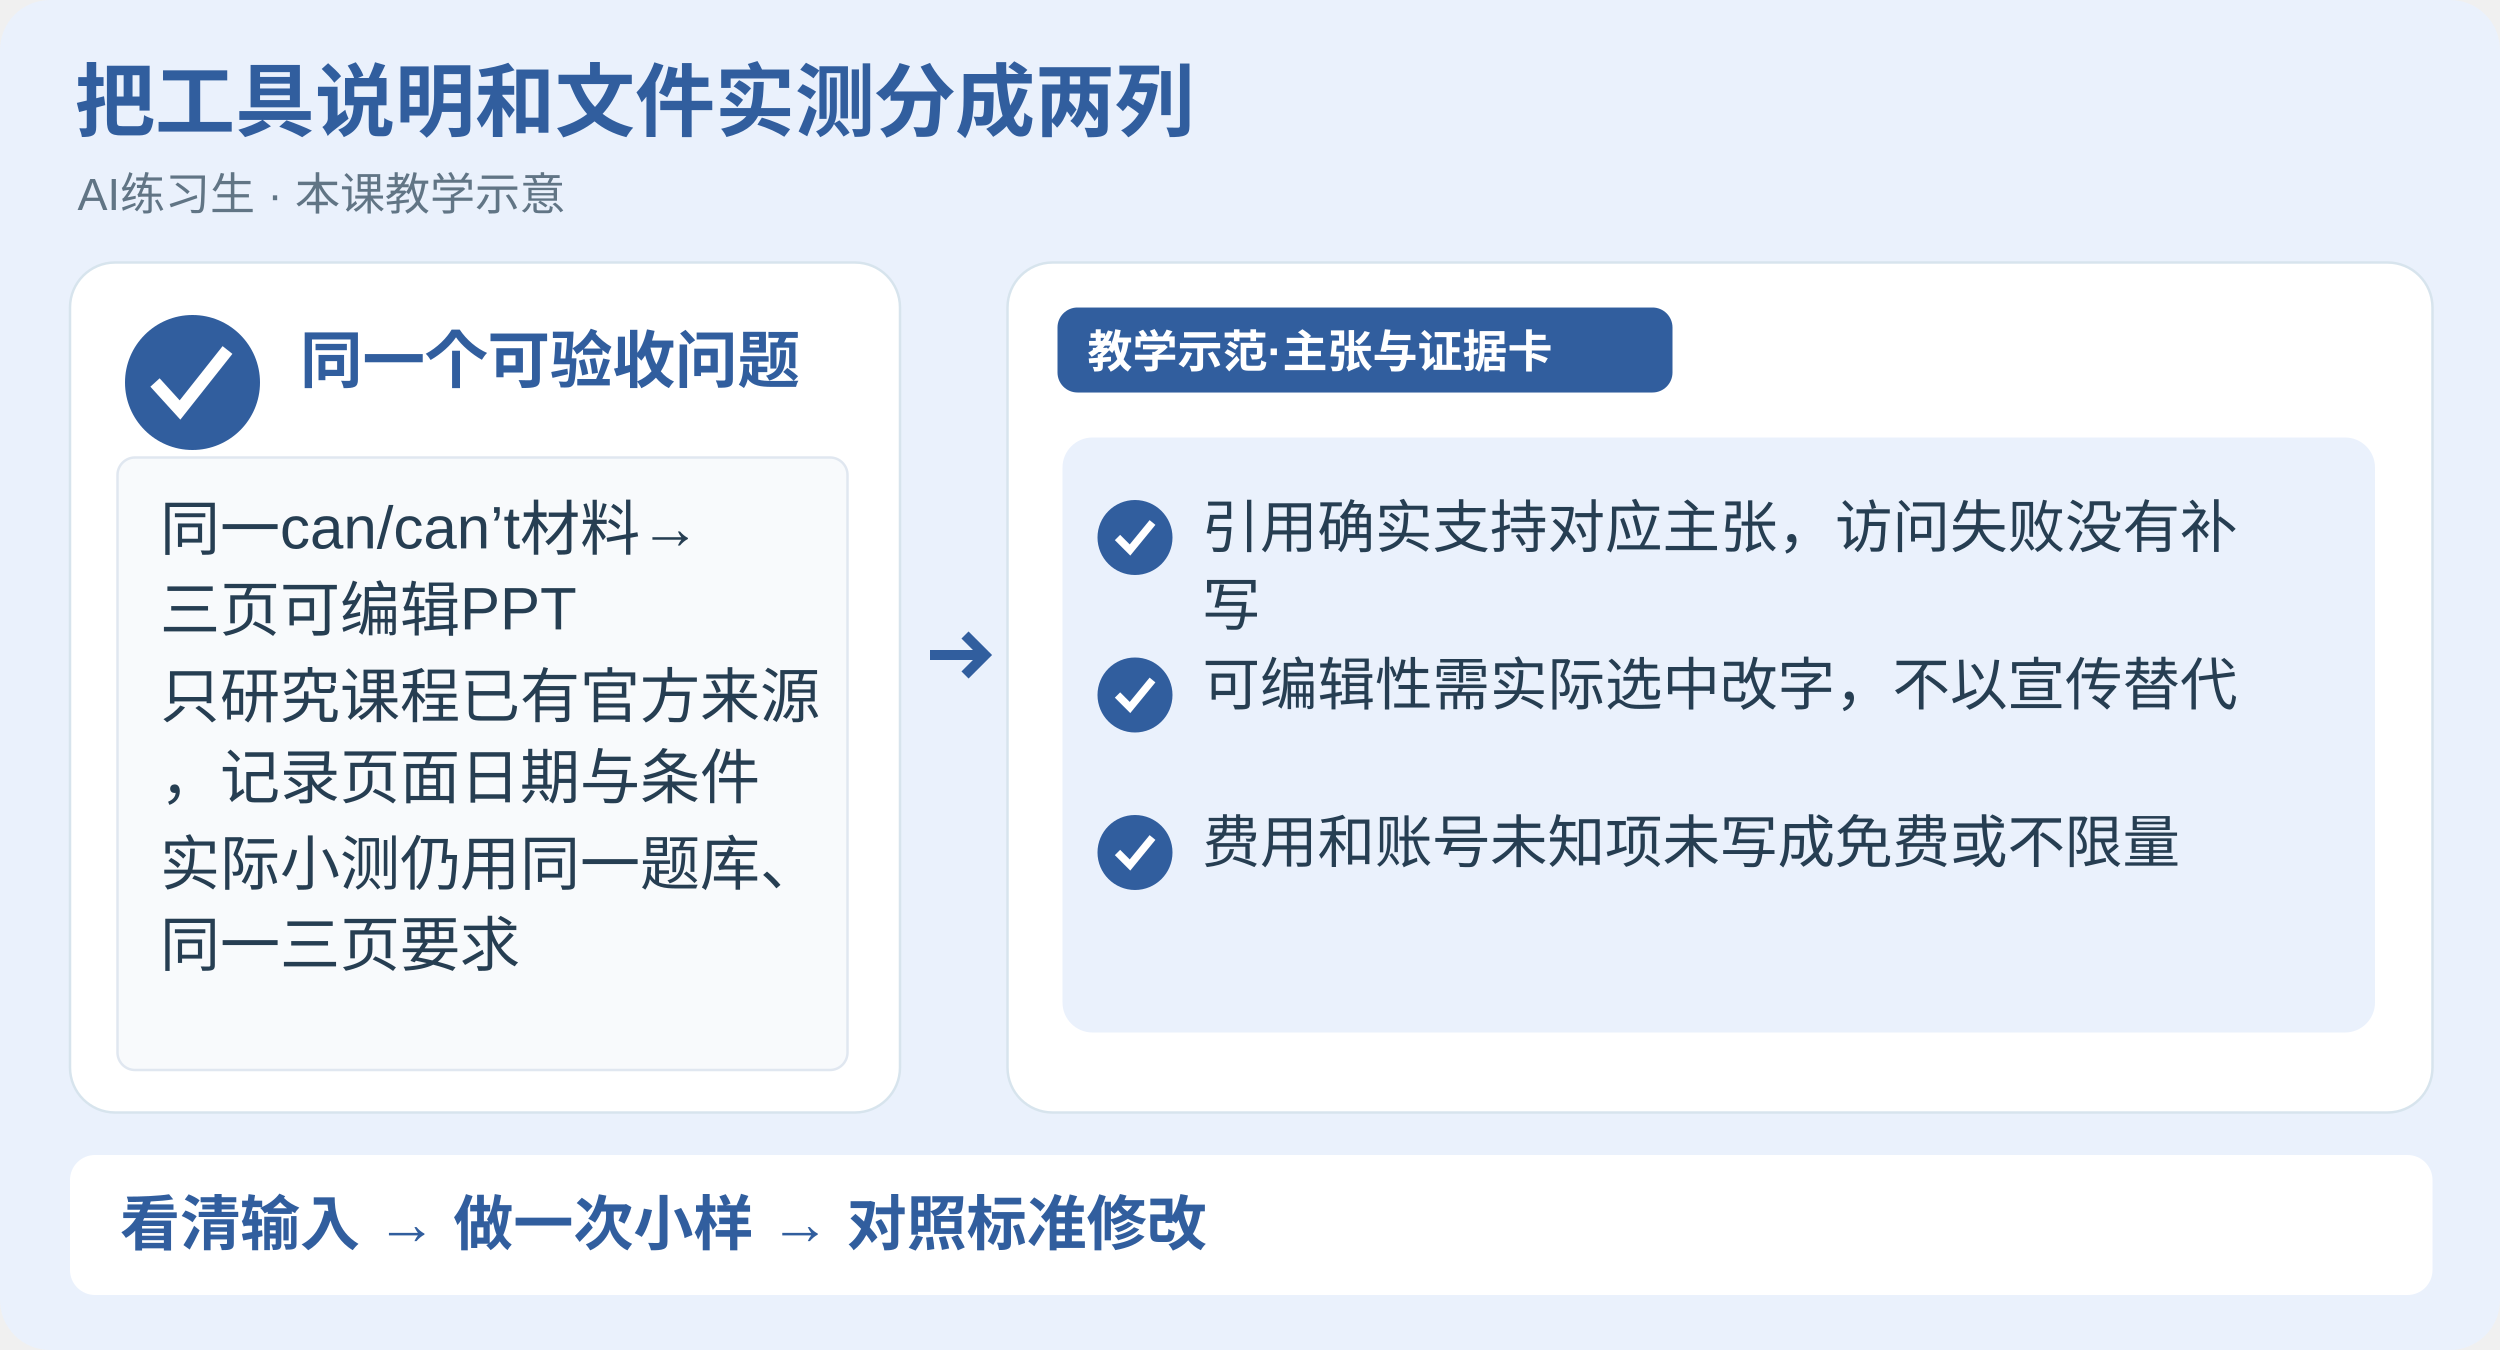
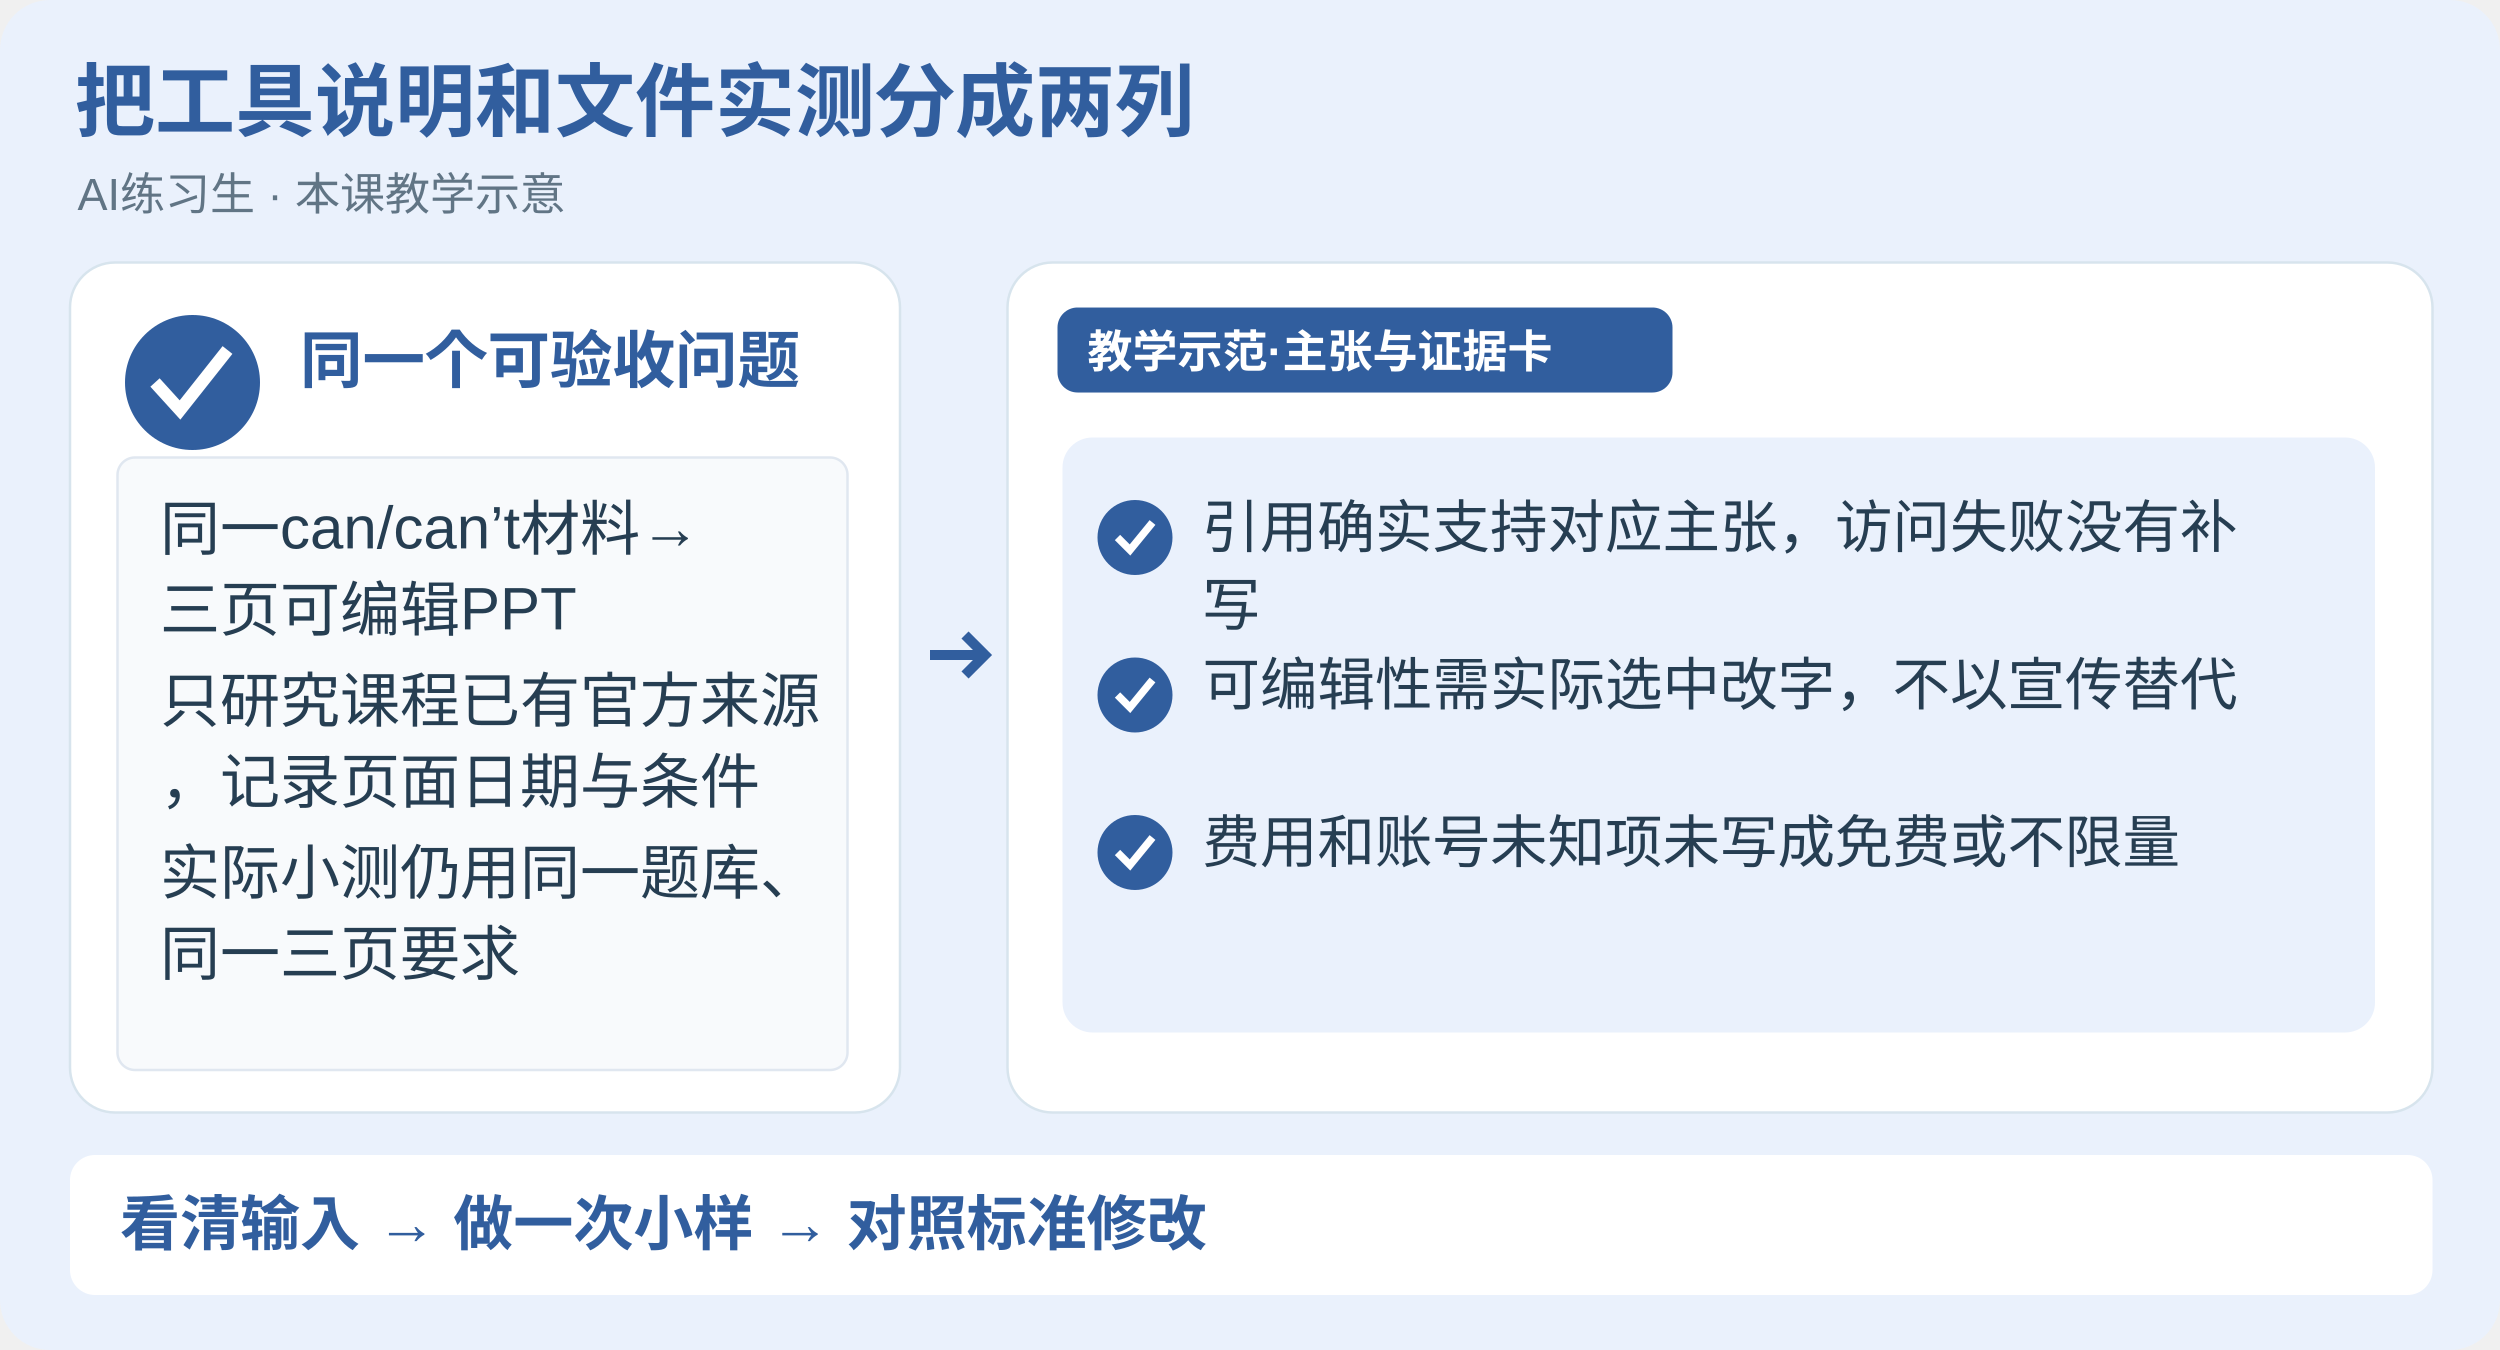
<svg xmlns="http://www.w3.org/2000/svg" width="1000" height="540" viewBox="0 0 1000 540" role="img" aria-labelledby="title desc">
  <style>text{font-family:'PingFang SC','Microsoft YaHei',Arial,sans-serif}</style>
  <rect x="0" y="0" width="1000" height="540" rx="20" fill="#eaf1fc" stroke="none" />
  <text x="30" y="52" font-size="32" fill="#315e9e" font-weight="750">
    <tspan x="30" dy="0">把工具说明和文件实测分成两列</tspan>
  </text>
  <text x="31" y="84" font-size="18" fill="#617585" font-weight="500">
    <tspan x="31" dy="0">AI练习生 · 本课教学示意</tspan>
  </text>
  <rect x="28" y="105" width="332" height="340" rx="18" fill="#fff" stroke="#d7e4ed" />
  <circle cx="77" cy="153" r="27" fill="#315e9e" />
  <path d="M62 153l10 11 19-24" fill="none" stroke="white" stroke-width="5" />
  <text x="120" y="153" font-size="25" fill="#315e9e" font-weight="700">
    <tspan x="120" dy="0">同一个可验收问题</tspan>
  </text>
  <rect x="47" y="183" width="292" height="245" rx="7" fill="#f8fafc" stroke="#e0e7f0" />
  <text x="64" y="220" font-size="24" fill="#263e52" font-weight="500">
    <tspan x="64" dy="0">同一can/can’t材料→</tspan>
    <tspan x="64" dy="32.4">三页可编辑PPT</tspan>
  </text>
-   <text x="64" y="287" font-size="24" fill="#263e52" font-weight="500">
+   <text x="64" y="288.8" font-size="24" fill="#263e52" font-weight="500">
    <tspan x="64" dy="0">只研究课程已有官方来源</tspan>
    <tspan x="64" dy="32.4">，记录页面日期与条件</tspan>
  </text>
-   <text x="64" y="354" font-size="24" fill="#263e52" font-weight="500">
+   <text x="64" y="357.6" font-size="24" fill="#263e52" font-weight="500">
    <tspan x="64" dy="0">实际小测仍用同一题库、</tspan>
    <tspan x="64" dy="32.4">同一三页要求</tspan>
  </text>
  <path d="M372 262h22m-8-8l8 8-8 8" stroke="#315e9e" stroke-width="4" fill="none" />
  <rect x="403" y="105" width="570" height="340" rx="18" fill="#fff" stroke="#d7e4ed" />
  <rect x="423" y="123" width="246" height="34" rx="8" fill="#315e9e" stroke="none" />
  <text x="435" y="147" font-size="18" fill="#fff" font-weight="700">
    <tspan x="435" dy="0">教学示范·主张与证据卡</tspan>
  </text>
  <rect x="425" y="175" width="525" height="238" rx="12" fill="#eaf1fc" stroke="none" />
  <circle cx="454" cy="215" r="15" fill="#315e9e" />
  <path d="M447 215l5 5 9-11" stroke="white" stroke-width="3" fill="none" />
  <text x="481" y="219" font-size="23" fill="#263e52" font-weight="500">
    <tspan x="481" dy="0">引用确实支持对应主张，访问失败没有补</tspan>
    <tspan x="481" dy="31.05">写</tspan>
  </text>
  <circle cx="454" cy="278" r="15" fill="#315e9e" />
  <path d="M447 278l5 5 9-11" stroke="white" stroke-width="3" fill="none" />
  <text x="481" y="282" font-size="23" fill="#263e52" font-weight="500">
    <tspan x="481" dy="0">可编辑性需实际选中改字，不以宣传替代</tspan>
  </text>
  <circle cx="454" cy="341" r="15" fill="#315e9e" />
  <path d="M447 341l5 5 9-11" stroke="white" stroke-width="3" fill="none" />
  <text x="481" y="345" font-size="23" fill="#263e52" font-weight="500">
    <tspan x="481" dy="0">费用和账号未知项未写成免费或不限量</tspan>
  </text>
  <rect x="28" y="462" width="945" height="56" rx="10" fill="#fff" stroke="none" />
  <text x="48" y="498" font-size="24" fill="#315e9e" font-weight="650">
    <tspan x="48" dy="0">看清输入 → 做一次小样 → 对照标准修改</tspan>
  </text>
</svg>
